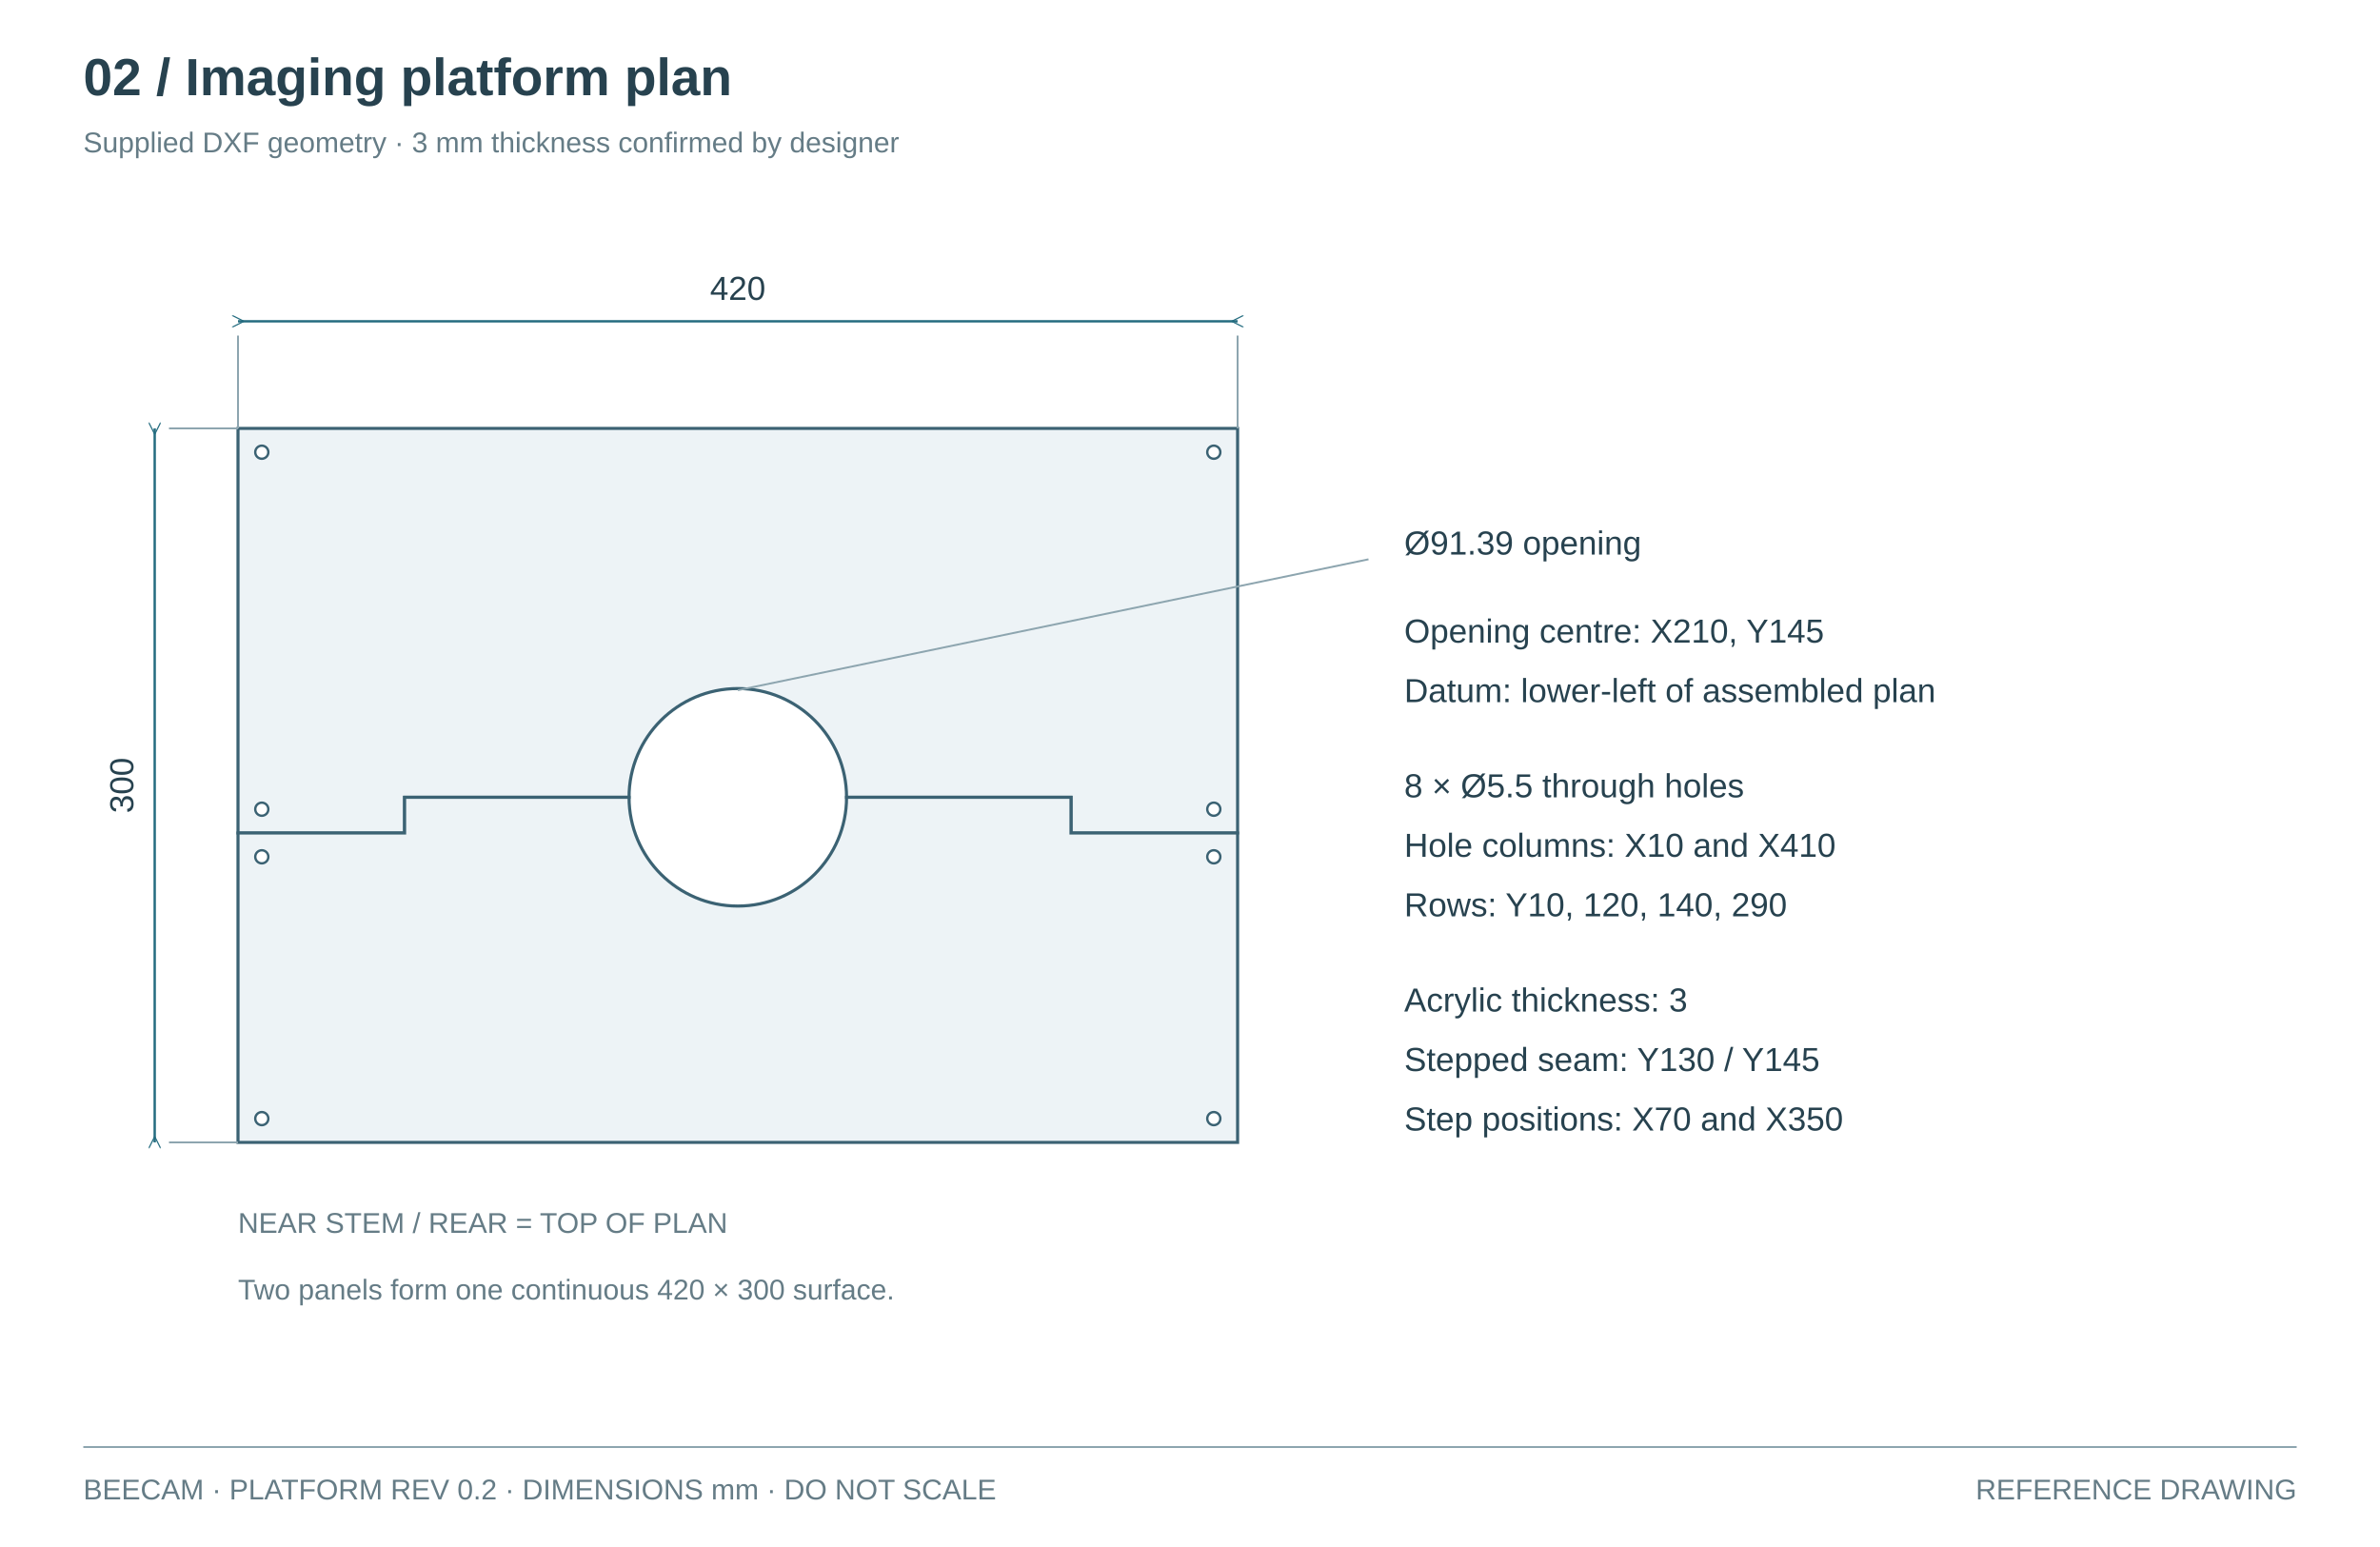
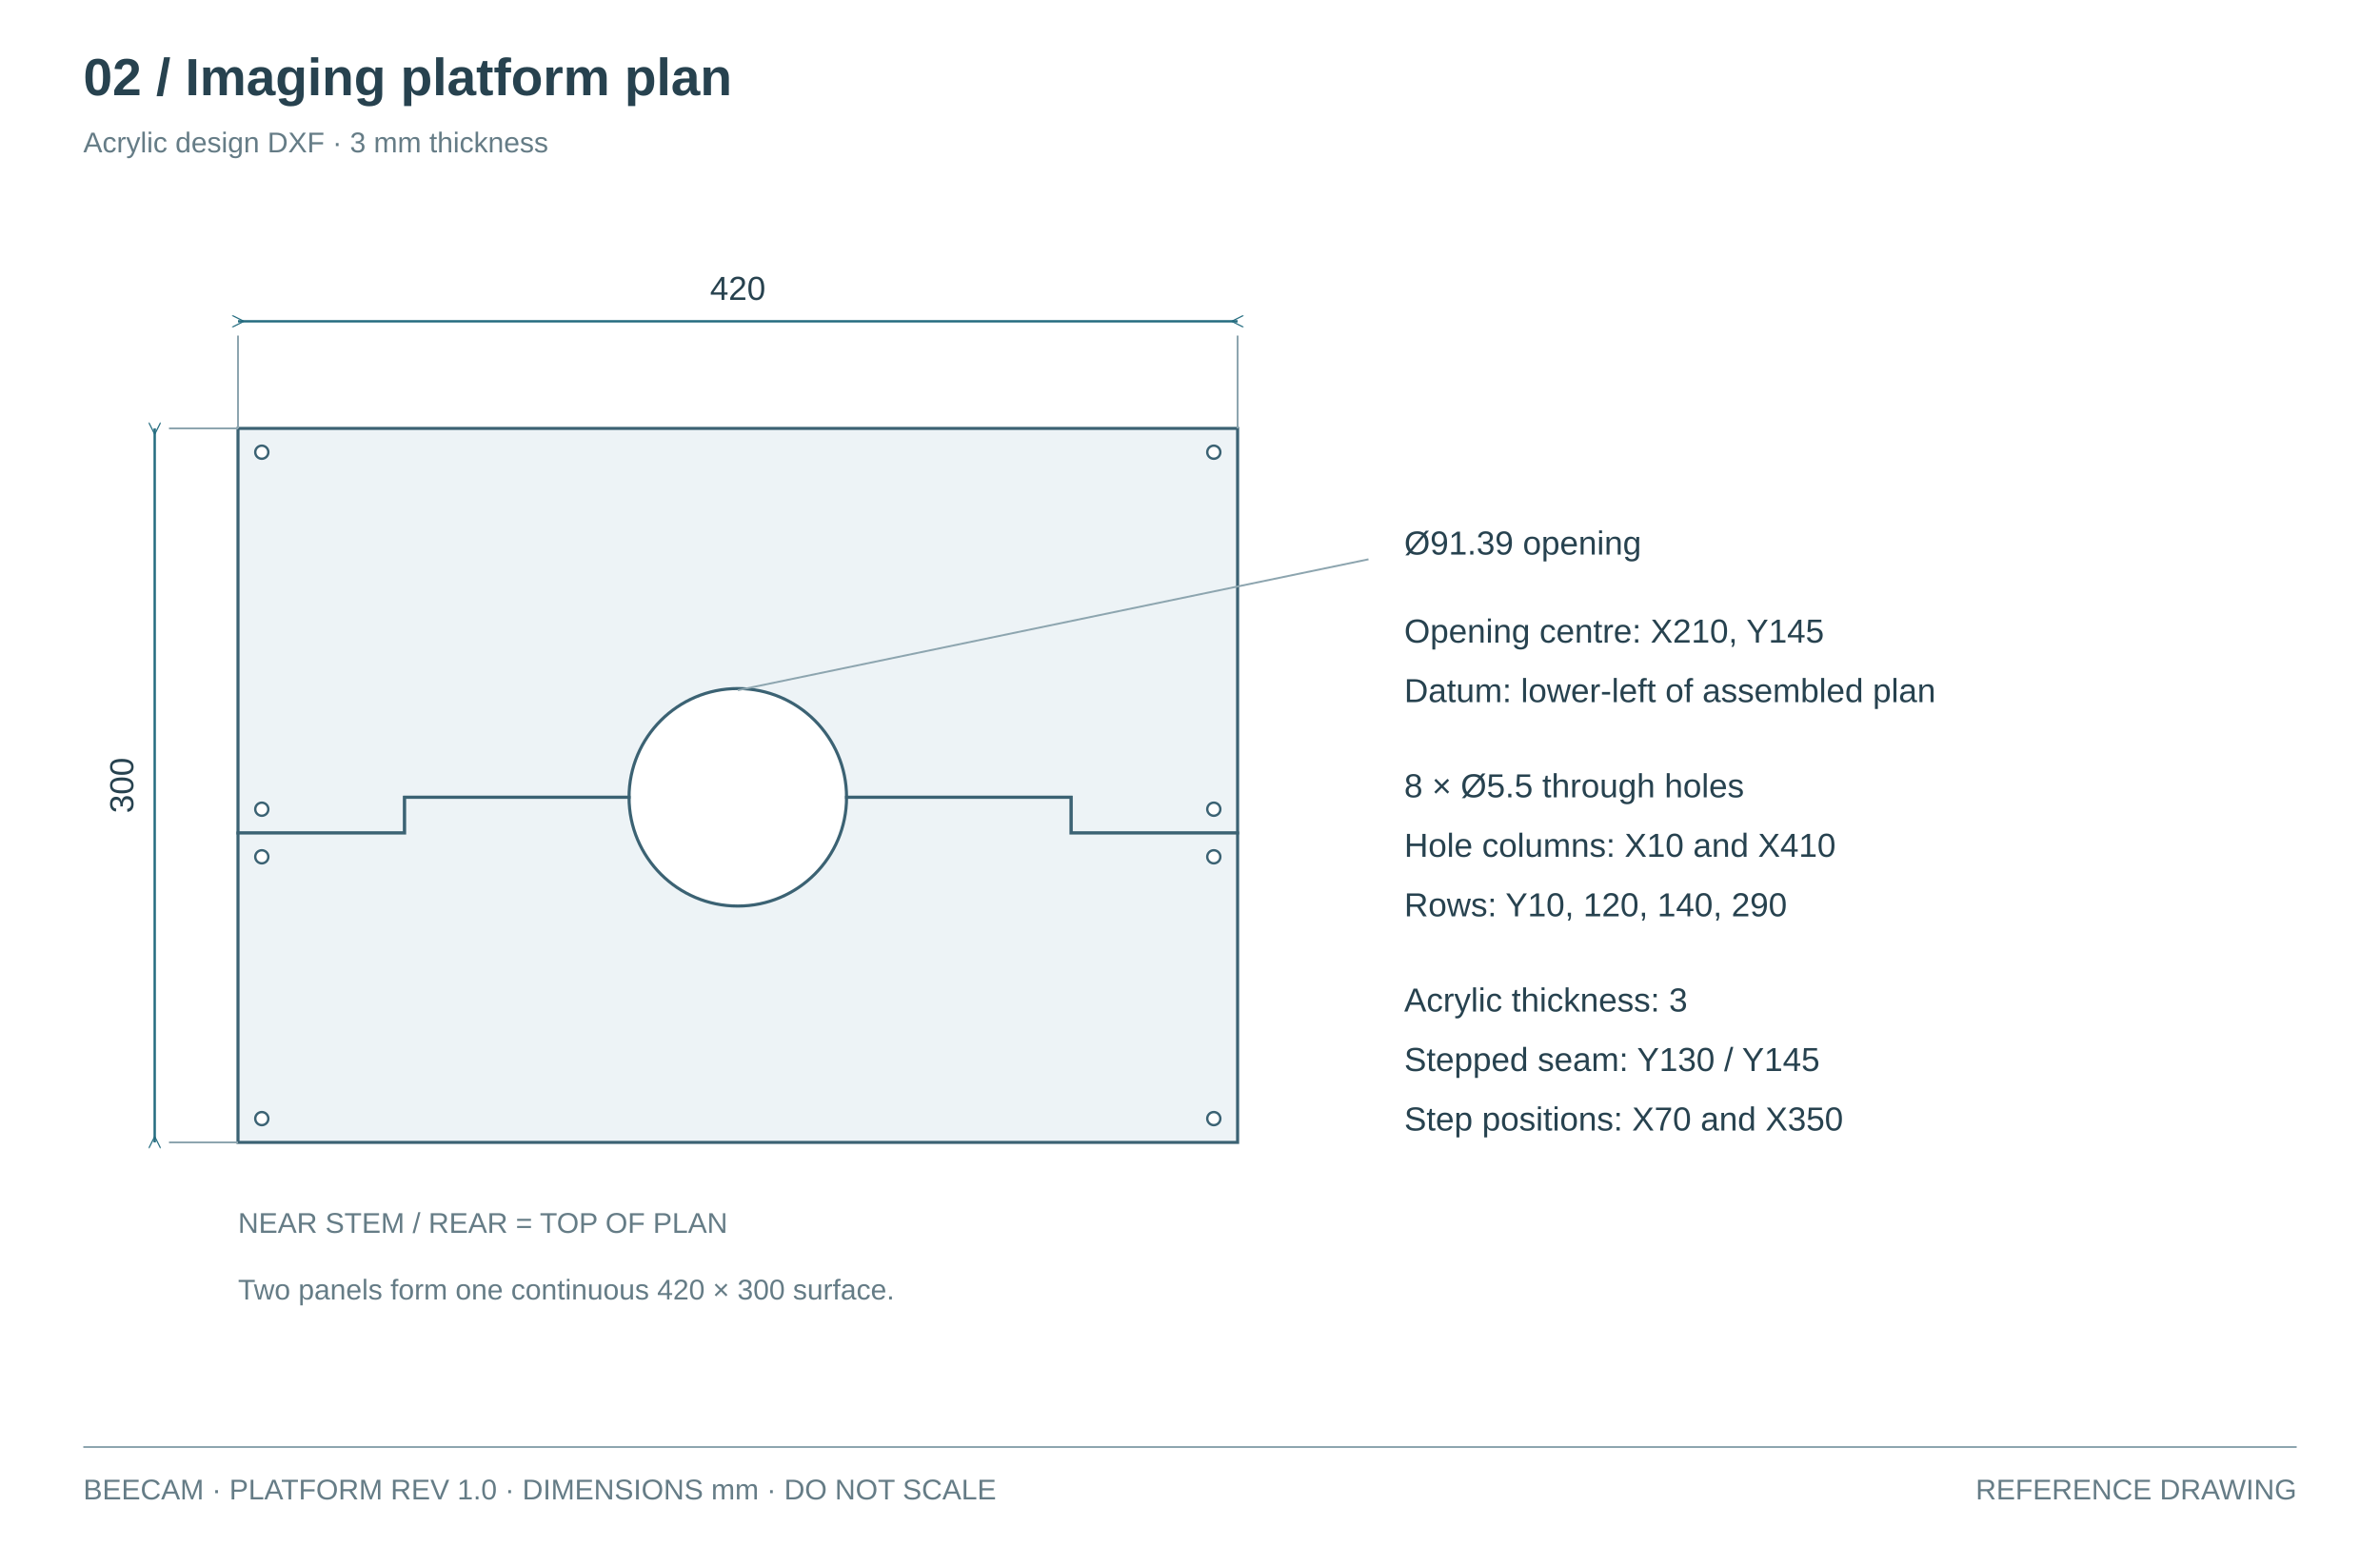
<svg xmlns="http://www.w3.org/2000/svg" width="1000" height="650" viewBox="0 0 1000 650" role="img" aria-label="02 / Imaging platform plan">
  <defs>
    <marker id="arr" viewBox="0 0 10 10" refX="5" refY="5" markerWidth="5" markerHeight="5" orient="auto-start-reverse">
      <path d="M10 0L0 5L10 10" fill="none" stroke="#246c80" />
    </marker>
  </defs>
  <style>text{font-family:Arial,sans-serif;fill:#27424f}.title{font-size:22px;font-weight:600}.label{font-size:14px}.small{font-size:12px;fill:#657c86}.part{fill:#edf3f6;stroke:#3b6273;stroke-width:1.3}.hole{fill:white;stroke:#3b6273;stroke-width:1}.edge{stroke:#3b6273;stroke-width:1;fill:none}.ext{stroke:#8da5af;stroke-width:.8}.dim{stroke:#246c80;stroke-width:1;marker-start:url(#arr);marker-end:url(#arr)}.dash{stroke:#a18443;stroke-width:1;stroke-dasharray:5 4;fill:none}</style>
  <rect width="100%" height="100%" fill="white" />
  <text x="35" y="40" class="title" text-anchor="start">02 / Imaging platform plan</text>
-   <text x="35" y="64" class="small" text-anchor="start">Supplied DXF geometry · 3 mm thickness confirmed by designer</text>
+   <text x="35" y="64" class="small" text-anchor="start">Acrylic design DXF · 3 mm thickness</text>
  <g transform="translate(100 480) scale(1 -1)">
    <path class="part" d="M0 300H420V130H350V145H255.695A45.695 45.695 0 0 1 164.305 145H70V130H0Z" />
    <path class="part" d="M0 0H420V130H350V145H255.695A45.695 45.695 0 0 0 164.305 145H70V130H0Z" />
    <circle class="hole" cx="10" cy="10" r="2.75" />
    <circle class="hole" cx="10" cy="120" r="2.75" />
    <circle class="hole" cx="10" cy="140" r="2.75" />
    <circle class="hole" cx="10" cy="290" r="2.75" />
    <circle class="hole" cx="410" cy="10" r="2.75" />
    <circle class="hole" cx="410" cy="120" r="2.75" />
    <circle class="hole" cx="410" cy="140" r="2.75" />
    <circle class="hole" cx="410" cy="290" r="2.75" />
  </g>
  <line class="ext" x1="100" y1="180" x2="100" y2="141" />
  <line class="ext" x1="520" y1="180" x2="520" y2="141" />
  <line class="dim" x1="100" y1="135" x2="520" y2="135" />
  <text x="310" y="126" class="label" text-anchor="middle">420</text>
  <line class="ext" x1="100" y1="180" x2="71" y2="180" />
  <line class="ext" x1="100" y1="480" x2="71" y2="480" />
  <line class="dim" x1="65" y1="180" x2="65" y2="480" />
  <text class="label" transform="translate(56,330) rotate(-90)" text-anchor="middle">300</text>
  <line class="ext" x1="310" y1="290" x2="575" y2="235" />
  <text x="590" y="233" class="label" text-anchor="start">Ø91.39 opening</text>
  <text x="590" y="270" class="label" text-anchor="start">Opening centre: X210, Y145</text>
  <text x="590" y="295" class="label" text-anchor="start">Datum: lower-left of assembled plan</text>
  <text x="590" y="335" class="label" text-anchor="start">8 × Ø5.5 through holes</text>
  <text x="590" y="360" class="label" text-anchor="start">Hole columns: X10 and X410</text>
  <text x="590" y="385" class="label" text-anchor="start">Rows: Y10, 120, 140, 290</text>
  <text x="590" y="425" class="label" text-anchor="start">Acrylic thickness: 3</text>
  <text x="590" y="450" class="label" text-anchor="start">Stepped seam: Y130 / Y145</text>
  <text x="590" y="475" class="label" text-anchor="start">Step positions: X70 and X350</text>
  <text x="100" y="518" class="small" text-anchor="start">NEAR STEM / REAR = TOP OF PLAN</text>
  <text x="100" y="546" class="small" text-anchor="start">Two panels form one continuous 420 × 300 surface.</text>
  <line class="ext" x1="35" y1="608" x2="965" y2="608" />
-   <text x="35" y="630" class="small" text-anchor="start">BEECAM · PLATFORM REV 0.2 · DIMENSIONS mm · DO NOT SCALE</text>
+   <text x="35" y="630" class="small" text-anchor="start">BEECAM · PLATFORM REV 1.0 · DIMENSIONS mm · DO NOT SCALE</text>
  <text x="965" y="630" class="small" text-anchor="end">REFERENCE DRAWING</text>
</svg>
